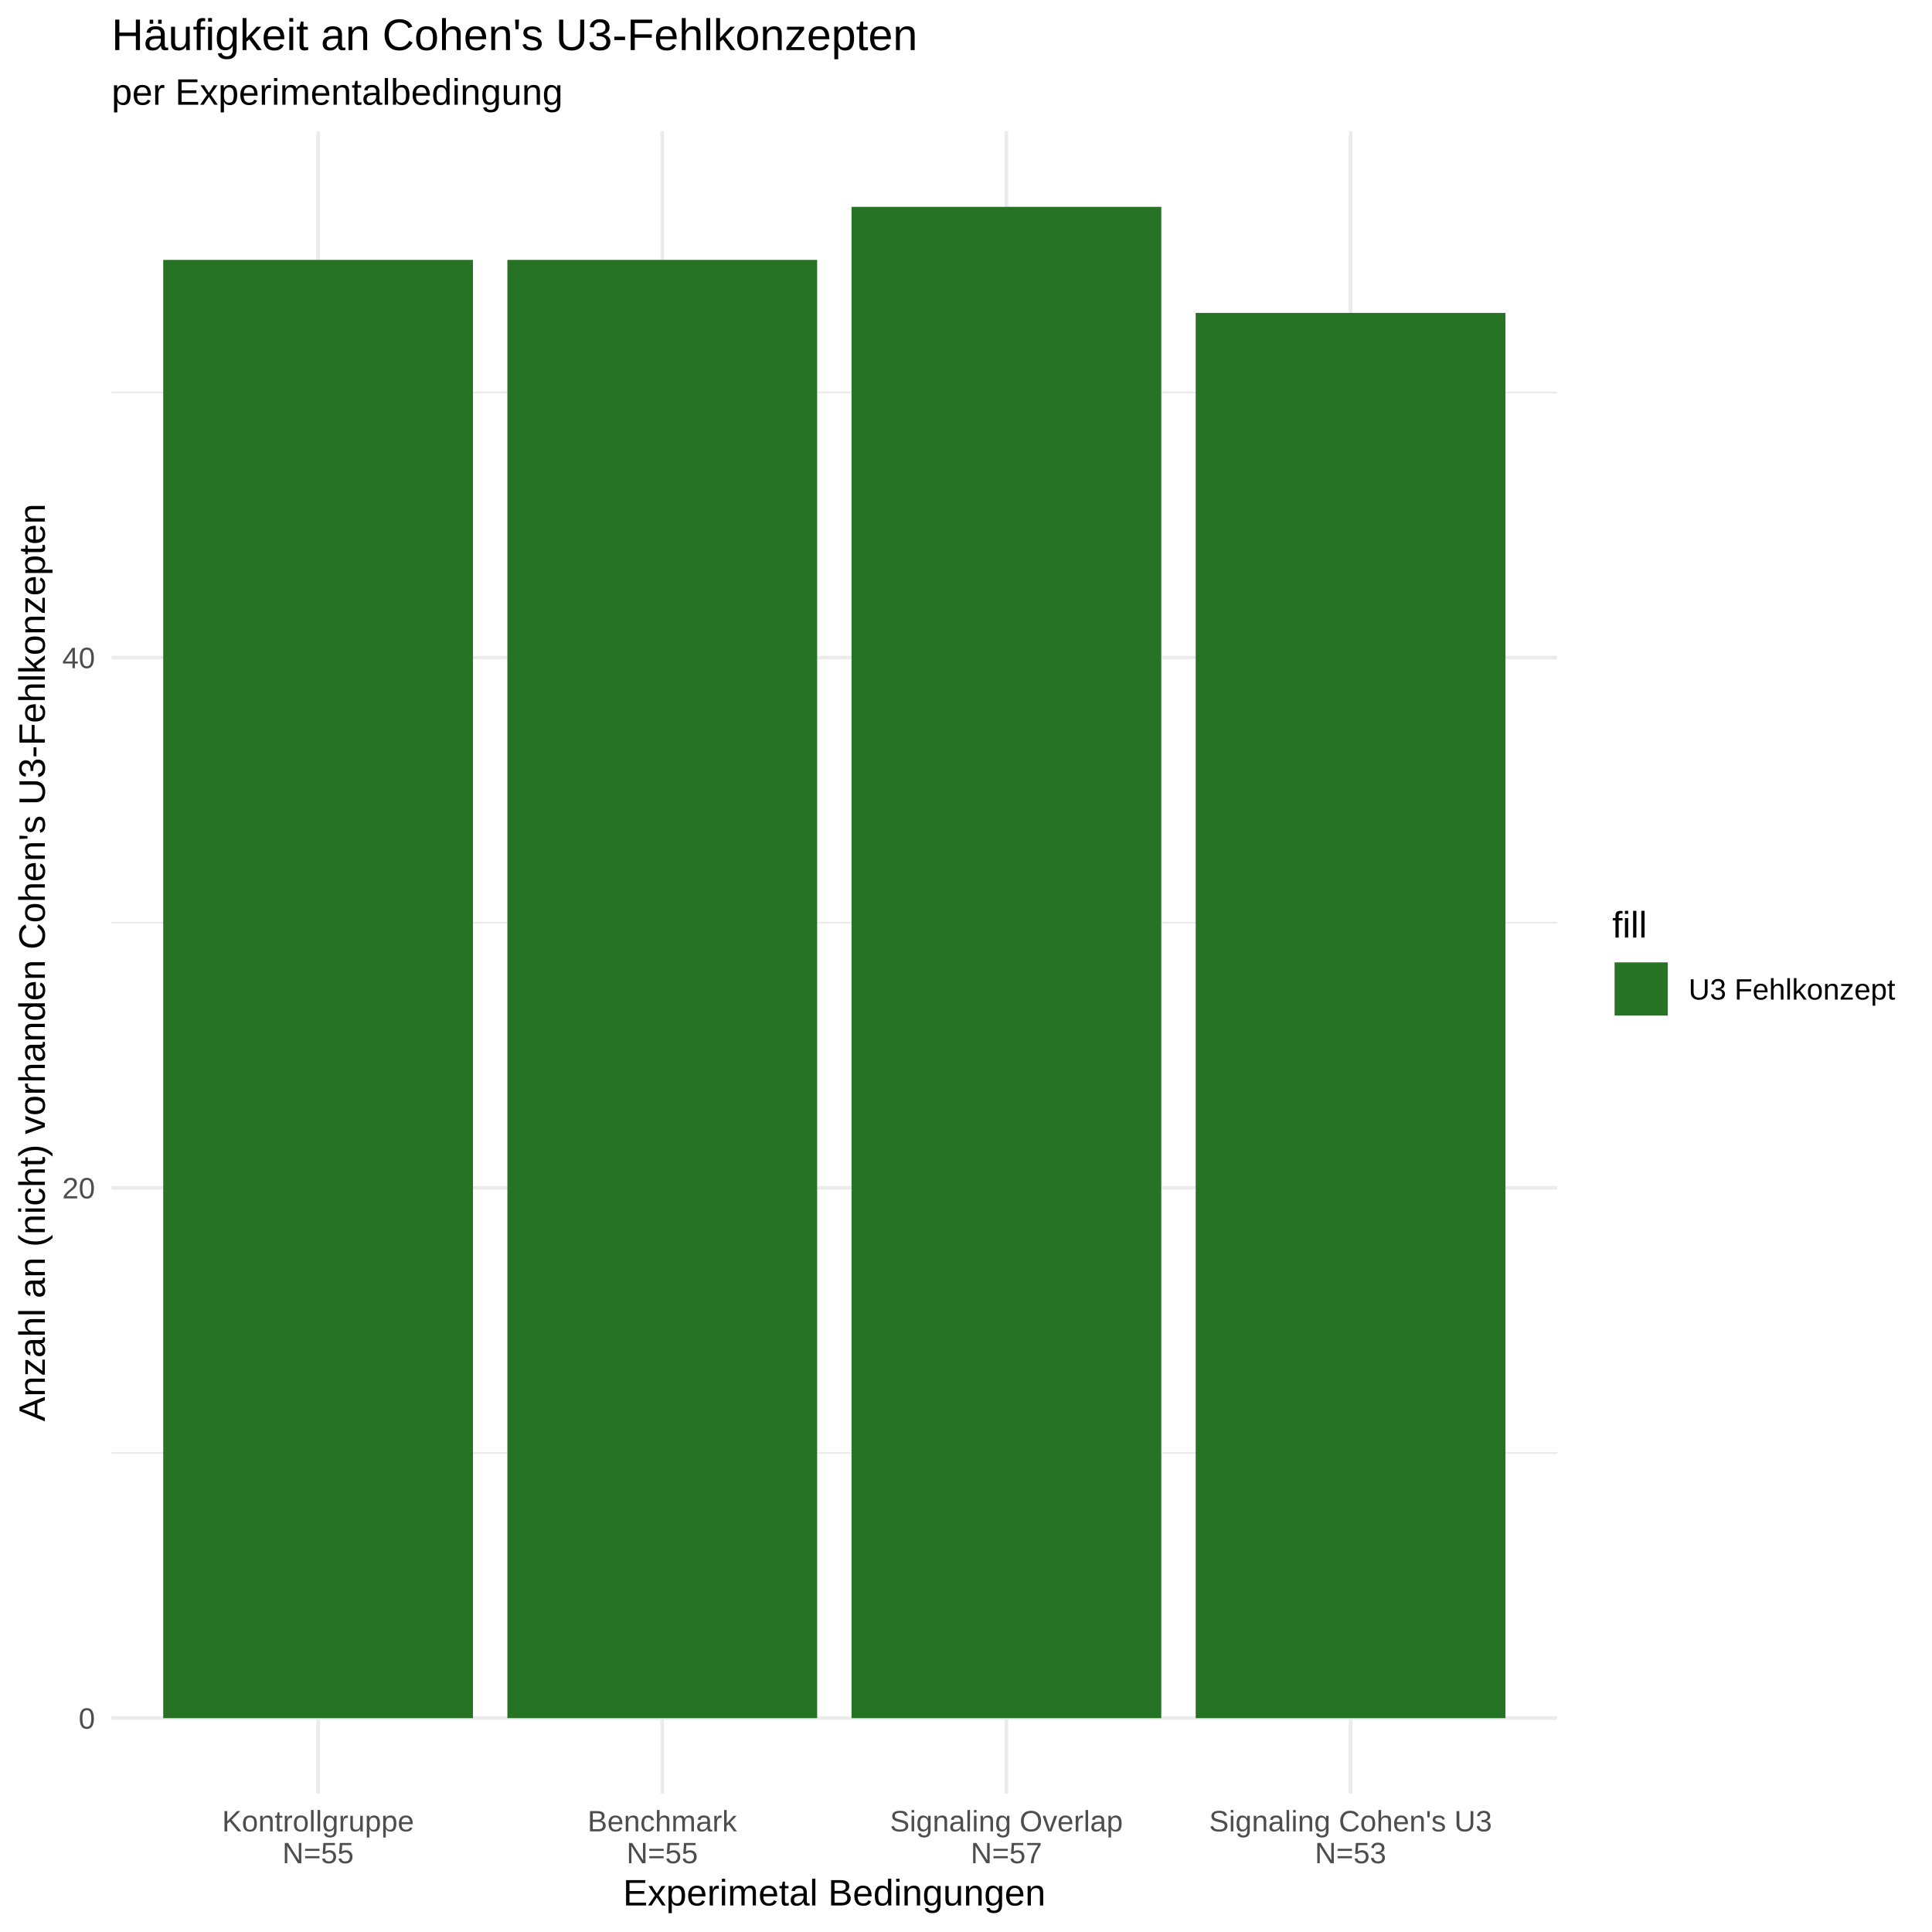
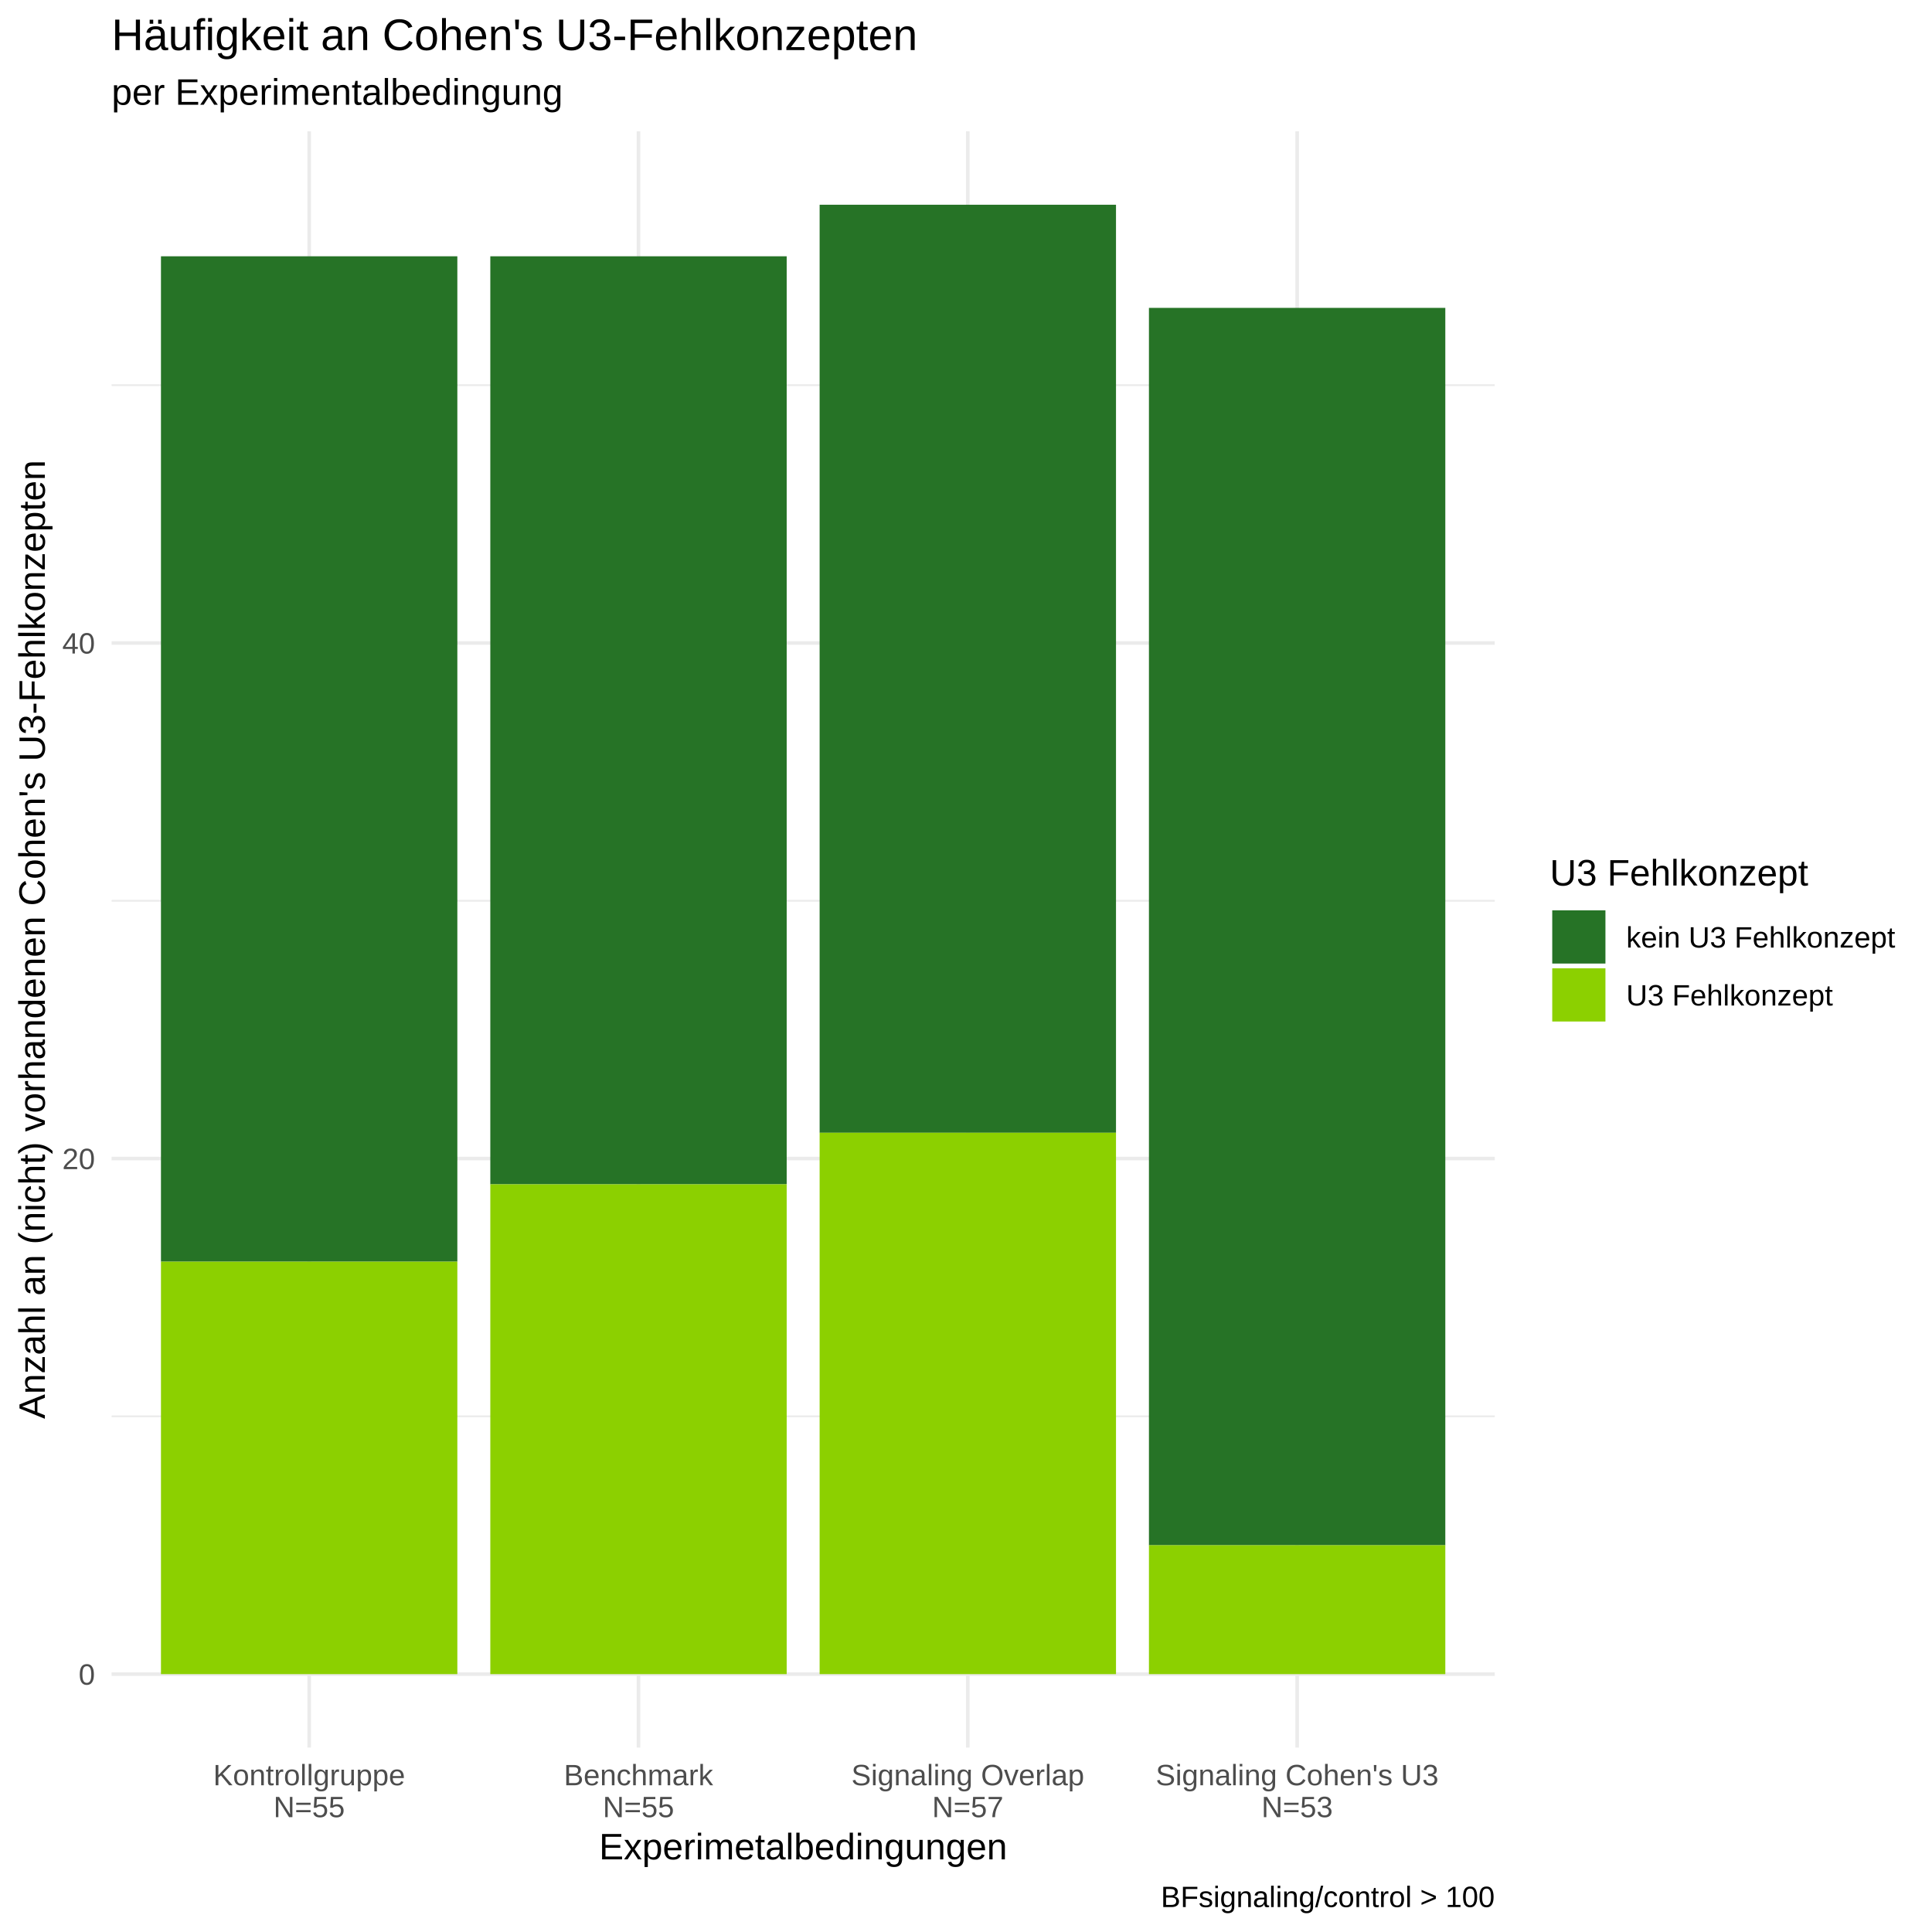
<svg xmlns="http://www.w3.org/2000/svg" class="svglite" width="576.00pt" height="576.00pt" viewBox="0 0 576.00 576.00">
  <defs>
    <style type="text/css">
    .svglite line, .svglite polyline, .svglite polygon, .svglite path, .svglite rect, .svglite circle {
      fill: none;
      stroke: #000000;
      stroke-linecap: round;
      stroke-linejoin: round;
      stroke-miterlimit: 10.00;
    }
    .svglite text {
      white-space: pre;
    }
  </style>
  </defs>
  <rect width="100%" height="100%" style="stroke: none; fill: none;" />
  <defs>
    <clipPath id="cpMC4wMHw1NzYuMDB8MC4wMHw1NzYuMDA=">
      <rect x="0.00" y="0.00" width="576.00" height="576.00" />
    </clipPath>
  </defs>
  <g clip-path="url(#cpMC4wMHw1NzYuMDB8MC4wMHw1NzYuMDA=)">
</g>
  <defs>
-     <clipPath id="cpMzMuMjd8NDY0LjIyfDM5LjE0fDUzNC43Ng==">
-       <rect x="33.27" y="39.14" width="430.95" height="495.62" />
+     <clipPath id="cpMzMuMjd8NDQ1LjY0fDM5LjE0fDUyMS4wMg==">
+       <rect x="33.27" y="39.14" width="412.37" height="481.88" />
    </clipPath>
  </defs>
-   <g clip-path="url(#cpMzMuMjd8NDY0LjIyfDM5LjE0fDUzNC43Ng==)">
-     <polyline points="33.27,433.19 464.22,433.19 " style="stroke-width: 0.53; stroke: #EBEBEB; stroke-linecap: butt;" />
-     <polyline points="33.27,275.09 464.22,275.09 " style="stroke-width: 0.53; stroke: #EBEBEB; stroke-linecap: butt;" />
-     <polyline points="33.27,117.00 464.22,117.00 " style="stroke-width: 0.53; stroke: #EBEBEB; stroke-linecap: butt;" />
-     <polyline points="33.27,512.23 464.22,512.23 " style="stroke-width: 1.07; stroke: #EBEBEB; stroke-linecap: butt;" />
-     <polyline points="33.27,354.14 464.22,354.14 " style="stroke-width: 1.07; stroke: #EBEBEB; stroke-linecap: butt;" />
-     <polyline points="33.27,196.05 464.22,196.05 " style="stroke-width: 1.07; stroke: #EBEBEB; stroke-linecap: butt;" />
-     <polyline points="94.83,534.76 94.83,39.14 " style="stroke-width: 1.07; stroke: #EBEBEB; stroke-linecap: butt;" />
-     <polyline points="197.44,534.76 197.44,39.14 " style="stroke-width: 1.07; stroke: #EBEBEB; stroke-linecap: butt;" />
-     <polyline points="300.05,534.76 300.05,39.14 " style="stroke-width: 1.07; stroke: #EBEBEB; stroke-linecap: butt;" />
-     <polyline points="402.65,534.76 402.65,39.14 " style="stroke-width: 1.07; stroke: #EBEBEB; stroke-linecap: butt;" />
-     <rect x="48.66" y="77.48" width="92.35" height="434.76" style="stroke-width: 1.07; stroke: none; stroke-linecap: butt; stroke-linejoin: miter; fill: #267326;" />
-     <rect x="151.27" y="77.48" width="92.35" height="434.76" style="stroke-width: 1.07; stroke: none; stroke-linecap: butt; stroke-linejoin: miter; fill: #267326;" />
-     <rect x="253.87" y="61.67" width="92.35" height="450.57" style="stroke-width: 1.07; stroke: none; stroke-linecap: butt; stroke-linejoin: miter; fill: #267326;" />
-     <rect x="356.48" y="93.29" width="92.35" height="418.95" style="stroke-width: 1.07; stroke: none; stroke-linecap: butt; stroke-linejoin: miter; fill: #267326;" />
+   <g clip-path="url(#cpMzMuMjd8NDQ1LjY0fDM5LjE0fDUyMS4wMg==)">
+     <polyline points="33.27,422.26 445.64,422.26 " style="stroke-width: 0.53; stroke: #EBEBEB; stroke-linecap: butt;" />
+     <polyline points="33.27,268.55 445.64,268.55 " style="stroke-width: 0.53; stroke: #EBEBEB; stroke-linecap: butt;" />
+     <polyline points="33.27,114.84 445.64,114.84 " style="stroke-width: 0.53; stroke: #EBEBEB; stroke-linecap: butt;" />
+     <polyline points="33.27,499.12 445.64,499.12 " style="stroke-width: 1.07; stroke: #EBEBEB; stroke-linecap: butt;" />
+     <polyline points="33.27,345.41 445.64,345.41 " style="stroke-width: 1.07; stroke: #EBEBEB; stroke-linecap: butt;" />
+     <polyline points="33.27,191.70 445.64,191.70 " style="stroke-width: 1.07; stroke: #EBEBEB; stroke-linecap: butt;" />
+     <polyline points="92.18,521.02 92.18,39.14 " style="stroke-width: 1.07; stroke: #EBEBEB; stroke-linecap: butt;" />
+     <polyline points="190.36,521.02 190.36,39.14 " style="stroke-width: 1.07; stroke: #EBEBEB; stroke-linecap: butt;" />
+     <polyline points="288.54,521.02 288.54,39.14 " style="stroke-width: 1.07; stroke: #EBEBEB; stroke-linecap: butt;" />
+     <polyline points="386.73,521.02 386.73,39.14 " style="stroke-width: 1.07; stroke: #EBEBEB; stroke-linecap: butt;" />
+     <rect x="47.99" y="76.41" width="88.36" height="299.74" style="stroke-width: 1.07; stroke: none; stroke-linecap: butt; stroke-linejoin: miter; fill: #267326;" />
+     <rect x="47.99" y="376.15" width="88.36" height="122.97" style="stroke-width: 1.07; stroke: none; stroke-linecap: butt; stroke-linejoin: miter; fill: #8CD000;" />
+     <rect x="146.18" y="76.41" width="88.36" height="276.68" style="stroke-width: 1.07; stroke: none; stroke-linecap: butt; stroke-linejoin: miter; fill: #267326;" />
+     <rect x="146.18" y="353.09" width="88.36" height="146.03" style="stroke-width: 1.07; stroke: none; stroke-linecap: butt; stroke-linejoin: miter; fill: #8CD000;" />
+     <rect x="244.36" y="61.04" width="88.36" height="276.68" style="stroke-width: 1.07; stroke: none; stroke-linecap: butt; stroke-linejoin: miter; fill: #267326;" />
+     <rect x="244.36" y="337.72" width="88.36" height="161.40" style="stroke-width: 1.07; stroke: none; stroke-linecap: butt; stroke-linejoin: miter; fill: #8CD000;" />
+     <rect x="342.54" y="91.79" width="88.36" height="368.91" style="stroke-width: 1.07; stroke: none; stroke-linecap: butt; stroke-linejoin: miter; fill: #267326;" />
+     <rect x="342.54" y="460.69" width="88.36" height="38.43" style="stroke-width: 1.07; stroke: none; stroke-linecap: butt; stroke-linejoin: miter; fill: #8CD000;" />
  </g>
  <g clip-path="url(#cpMC4wMHw1NzYuMDB8MC4wMHw1NzYuMDA=)">
-     <text x="28.34" y="515.39" text-anchor="end" style="font-size: 8.80px;fill: #4D4D4D; font-family: &quot;Arial&quot;;" textLength="4.90px" lengthAdjust="spacingAndGlyphs">0</text>
-     <text x="28.34" y="357.29" text-anchor="end" style="font-size: 8.80px;fill: #4D4D4D; font-family: &quot;Arial&quot;;" textLength="9.79px" lengthAdjust="spacingAndGlyphs">20</text>
-     <text x="28.34" y="199.20" text-anchor="end" style="font-size: 8.80px;fill: #4D4D4D; font-family: &quot;Arial&quot;;" textLength="9.79px" lengthAdjust="spacingAndGlyphs">40</text>
-     <text x="94.83" y="546.00" text-anchor="middle" style="font-size: 8.80px;fill: #4D4D4D; font-family: &quot;Arial&quot;;" textLength="57.24px" lengthAdjust="spacingAndGlyphs">Kontrollgruppe</text>
-     <text x="94.83" y="555.50" text-anchor="middle" style="font-size: 8.80px;fill: #4D4D4D; font-family: &quot;Arial&quot;;" textLength="21.28px" lengthAdjust="spacingAndGlyphs">N=55</text>
-     <text x="197.44" y="546.00" text-anchor="middle" style="font-size: 8.80px;fill: #4D4D4D; font-family: &quot;Arial&quot;;" textLength="44.51px" lengthAdjust="spacingAndGlyphs">Benchmark</text>
-     <text x="197.44" y="555.50" text-anchor="middle" style="font-size: 8.80px;fill: #4D4D4D; font-family: &quot;Arial&quot;;" textLength="21.28px" lengthAdjust="spacingAndGlyphs">N=55</text>
-     <text x="300.05" y="546.00" text-anchor="middle" style="font-size: 8.80px;fill: #4D4D4D; font-family: &quot;Arial&quot;;" textLength="69.45px" lengthAdjust="spacingAndGlyphs">Signaling Overlap</text>
-     <text x="300.05" y="555.50" text-anchor="middle" style="font-size: 8.80px;fill: #4D4D4D; font-family: &quot;Arial&quot;;" textLength="21.28px" lengthAdjust="spacingAndGlyphs">N=57</text>
-     <text x="402.65" y="546.00" text-anchor="middle" style="font-size: 8.80px;fill: #4D4D4D; font-family: &quot;Arial&quot;;" textLength="84.34px" lengthAdjust="spacingAndGlyphs">Signaling Cohen's U3</text>
-     <text x="402.65" y="555.50" text-anchor="middle" style="font-size: 8.80px;fill: #4D4D4D; font-family: &quot;Arial&quot;;" textLength="21.28px" lengthAdjust="spacingAndGlyphs">N=53</text>
-     <text x="248.74" y="568.09" text-anchor="middle" style="font-size: 11.00px; font-family: &quot;Arial&quot;;" textLength="125.99px" lengthAdjust="spacingAndGlyphs">Experimetal Bedingungen</text>
-     <text transform="translate(13.37,286.95) rotate(-90)" text-anchor="middle" style="font-size: 11.00px; font-family: &quot;Arial&quot;;" textLength="273.64px" lengthAdjust="spacingAndGlyphs">Anzahl an (nicht) vorhanden Cohen's U3-Fehlkonzepten</text>
-     <text x="480.66" y="279.52" style="font-size: 11.00px; font-family: &quot;Arial&quot;;" textLength="10.38px" lengthAdjust="spacingAndGlyphs">fill</text>
-     <rect x="481.37" y="286.92" width="15.86" height="15.86" style="stroke-width: 1.07; stroke: none; stroke-linecap: butt; stroke-linejoin: miter; fill: #267326;" />
-     <text x="503.42" y="298.01" style="font-size: 8.80px; font-family: &quot;Arial&quot;;" textLength="61.62px" lengthAdjust="spacingAndGlyphs">U3 Fehlkonzept</text>
+     <text x="28.34" y="502.27" text-anchor="end" style="font-size: 8.80px;fill: #4D4D4D; font-family: &quot;Arial&quot;;" textLength="4.90px" lengthAdjust="spacingAndGlyphs">0</text>
+     <text x="28.34" y="348.56" text-anchor="end" style="font-size: 8.80px;fill: #4D4D4D; font-family: &quot;Arial&quot;;" textLength="9.79px" lengthAdjust="spacingAndGlyphs">20</text>
+     <text x="28.34" y="194.85" text-anchor="end" style="font-size: 8.80px;fill: #4D4D4D; font-family: &quot;Arial&quot;;" textLength="9.79px" lengthAdjust="spacingAndGlyphs">40</text>
+     <text x="92.18" y="532.26" text-anchor="middle" style="font-size: 8.80px;fill: #4D4D4D; font-family: &quot;Arial&quot;;" textLength="57.24px" lengthAdjust="spacingAndGlyphs">Kontrollgruppe</text>
+     <text x="92.18" y="541.77" text-anchor="middle" style="font-size: 8.80px;fill: #4D4D4D; font-family: &quot;Arial&quot;;" textLength="21.28px" lengthAdjust="spacingAndGlyphs">N=55</text>
+     <text x="190.36" y="532.26" text-anchor="middle" style="font-size: 8.80px;fill: #4D4D4D; font-family: &quot;Arial&quot;;" textLength="44.51px" lengthAdjust="spacingAndGlyphs">Benchmark</text>
+     <text x="190.36" y="541.77" text-anchor="middle" style="font-size: 8.80px;fill: #4D4D4D; font-family: &quot;Arial&quot;;" textLength="21.28px" lengthAdjust="spacingAndGlyphs">N=55</text>
+     <text x="288.54" y="532.26" text-anchor="middle" style="font-size: 8.80px;fill: #4D4D4D; font-family: &quot;Arial&quot;;" textLength="69.45px" lengthAdjust="spacingAndGlyphs">Signaling Overlap</text>
+     <text x="288.54" y="541.77" text-anchor="middle" style="font-size: 8.80px;fill: #4D4D4D; font-family: &quot;Arial&quot;;" textLength="21.28px" lengthAdjust="spacingAndGlyphs">N=57</text>
+     <text x="386.73" y="532.26" text-anchor="middle" style="font-size: 8.80px;fill: #4D4D4D; font-family: &quot;Arial&quot;;" textLength="84.34px" lengthAdjust="spacingAndGlyphs">Signaling Cohen's U3</text>
+     <text x="386.73" y="541.77" text-anchor="middle" style="font-size: 8.80px;fill: #4D4D4D; font-family: &quot;Arial&quot;;" textLength="21.28px" lengthAdjust="spacingAndGlyphs">N=53</text>
+     <text x="239.45" y="554.35" text-anchor="middle" style="font-size: 11.00px; font-family: &quot;Arial&quot;;" textLength="121.72px" lengthAdjust="spacingAndGlyphs">Experimetalbedingungen</text>
+     <text transform="translate(13.37,280.08) rotate(-90)" text-anchor="middle" style="font-size: 11.00px; font-family: &quot;Arial&quot;;" textLength="285.88px" lengthAdjust="spacingAndGlyphs">Anzahl an (nicht) vorhandenen Cohen's U3-Fehlkonzepten</text>
+     <text x="462.07" y="264.01" style="font-size: 11.00px; font-family: &quot;Arial&quot;;" textLength="77.05px" lengthAdjust="spacingAndGlyphs">U3 Fehlkonzept</text>
+     <rect x="462.78" y="271.41" width="15.86" height="15.86" style="stroke-width: 1.07; stroke: none; stroke-linecap: butt; stroke-linejoin: miter; fill: #267326;" />
+     <rect x="462.78" y="288.69" width="15.86" height="15.86" style="stroke-width: 1.07; stroke: none; stroke-linecap: butt; stroke-linejoin: miter; fill: #8CD000;" />
+     <text x="484.83" y="282.50" style="font-size: 8.80px; font-family: &quot;Arial&quot;;" textLength="80.21px" lengthAdjust="spacingAndGlyphs">kein U3 Fehlkonzept</text>
+     <text x="484.83" y="299.78" style="font-size: 8.80px; font-family: &quot;Arial&quot;;" textLength="61.62px" lengthAdjust="spacingAndGlyphs">U3 Fehlkonzept</text>
    <text x="33.27" y="31.23" style="font-size: 11.00px; font-family: &quot;Arial&quot;;" textLength="134.56px" lengthAdjust="spacingAndGlyphs">per Experimentalbedingung</text>
    <text x="33.27" y="14.94" style="font-size: 13.20px; font-family: &quot;Arial&quot;;" textLength="240.11px" lengthAdjust="spacingAndGlyphs">Häufigkeit an Cohen's U3-Fehlkonzepten</text>
+     <text x="445.64" y="568.57" text-anchor="end" style="font-size: 8.80px; font-family: &quot;Arial&quot;;" textLength="99.53px" lengthAdjust="spacingAndGlyphs">BFsignaling/control &gt; 100</text>
  </g>
</svg>
